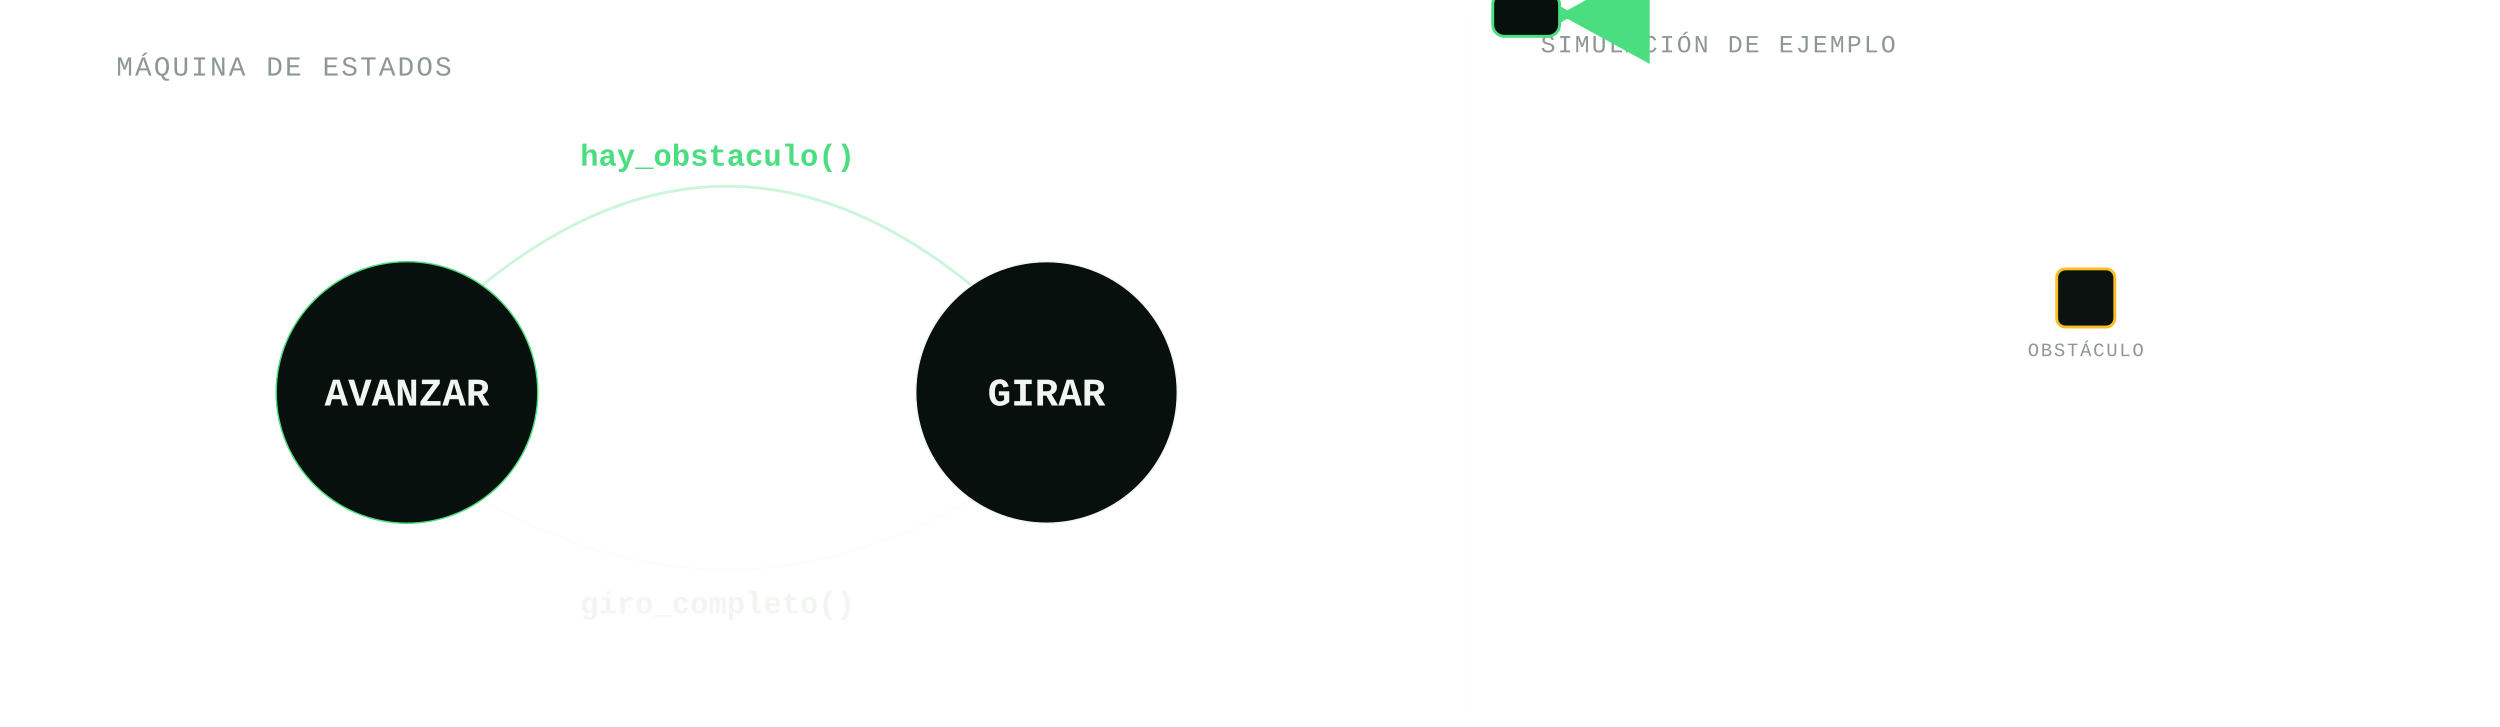
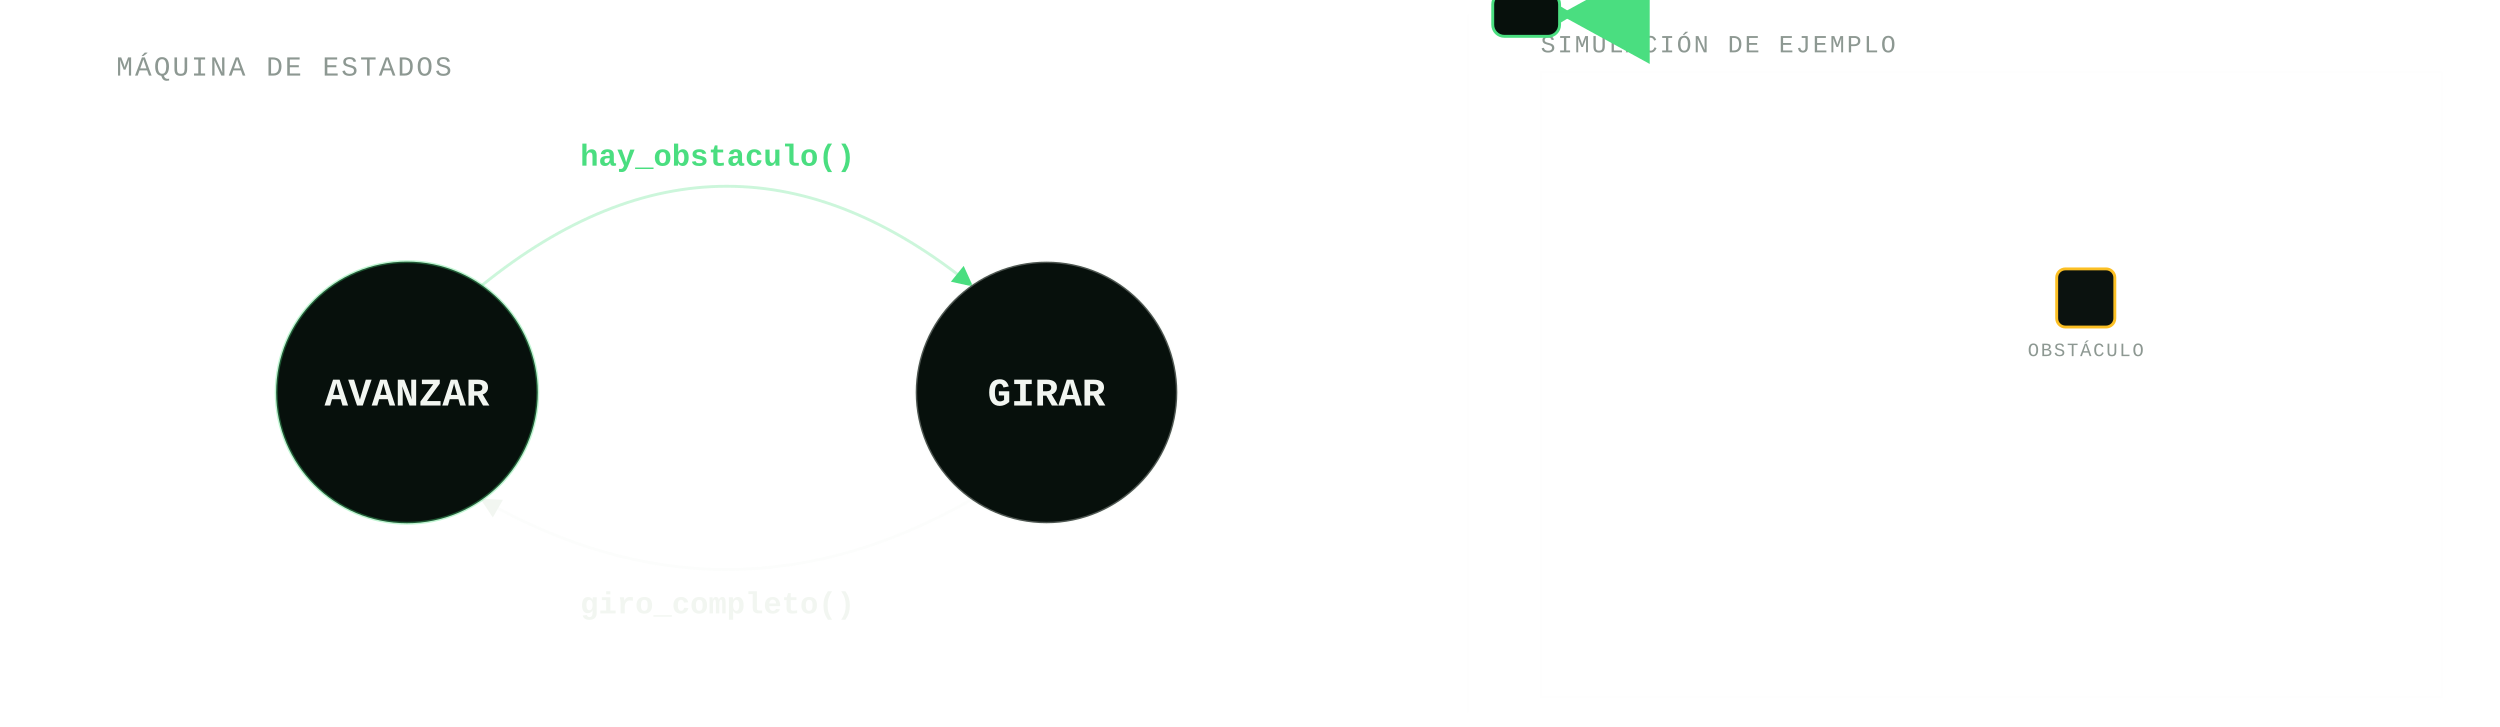
<svg xmlns="http://www.w3.org/2000/svg" viewBox="0 0 1720 500" role="img" aria-labelledby="title desc">
  <defs>
    <marker id="arrow-green" viewBox="0 0 10 10" refX="9" refY="5" markerWidth="7" markerHeight="7" orient="auto-start-reverse">
      <path d="M0 0 10 5 0 10Z" fill="#4ade80" />
    </marker>
    <marker id="arrow-white" viewBox="0 0 10 10" refX="9" refY="5" markerWidth="7" markerHeight="7" orient="auto-start-reverse">
      <path d="M0 0 10 5 0 10Z" fill="#f2f6f1" />
    </marker>
  </defs>
  <line x1="1010" y1="10" x2="1010" y2="490" stroke="#f2f6f1" stroke-opacity=".1" />
  <g transform="translate(20,20)">
    <text x="60" y="32" fill="#8d9892" font-family="'JetBrains Mono', 'Courier New', monospace" font-size="19" letter-spacing="1.5">MÁQUINA DE ESTADOS</text>
-     <path d="M311.6 176.3 Q480 40 648.4 176.3" fill="none" stroke="#4ade80" stroke-opacity=".28" stroke-width="2" />
-     <path d="M311.6 176.3 Q480 40 648.4 176.3" fill="none" stroke="#4ade80" stroke-width="3.5" stroke-dasharray="16 12" marker-end="url(#arrow-green)" opacity="0">
+     <path d="M311.6 176.3 Q480 40 648.4 176.3" fill="none" stroke="#4ade80" stroke-opacity=".28" stroke-width="2" marker-end="url(#arrow-green)" />
+     <g opacity="0">
      <animate attributeName="opacity" dur="9s" repeatCount="indefinite" keyTimes="0;0.222;0.256;0.289;0.322;0.356;0.522;0.556;0.589;0.622;0.656;0.878;1" values="0;1;1;1;1;1;0;0;0;0;0;0;0" />
-       <animate attributeName="stroke-dashoffset" dur="0.8s" repeatCount="indefinite" values="0;-28" />
-     </path>
-     <path d="M648.4 323.7 Q480 420 311.6 323.7" fill="none" stroke="#f2f6f1" stroke-opacity=".22" stroke-width="2" />
-     <path d="M648.4 323.7 Q480 420 311.6 323.7" fill="none" stroke="#f2f6f1" stroke-width="3.5" stroke-dasharray="16 12" marker-end="url(#arrow-white)" opacity="0">
+       <path d="M311.6 176.3 Q480 40 648.4 176.3" fill="none" stroke="#4ade80" stroke-width="3.5">
+         <animate attributeName="opacity" dur="0.6s" repeatCount="indefinite" values="0.45;1;0.45" />
+       </path>
+     </g>
+     <path d="M648.4 323.7 Q480 420 311.6 323.7" fill="none" stroke="#f2f6f1" stroke-opacity=".22" stroke-width="2" marker-end="url(#arrow-white)" />
+     <g opacity="0">
      <animate attributeName="opacity" dur="9s" repeatCount="indefinite" keyTimes="0;0.222;0.256;0.289;0.322;0.356;0.522;0.556;0.589;0.622;0.656;0.878;1" values="0;0;0;0;0;0;1;1;1;1;1;0;0" />
-       <animate attributeName="stroke-dashoffset" dur="0.8s" repeatCount="indefinite" values="0;-28" />
-     </path>
+       <path d="M648.4 323.7 Q480 420 311.6 323.7" fill="none" stroke="#f2f6f1" stroke-width="3.5">
+         <animate attributeName="opacity" dur="0.6s" repeatCount="indefinite" values="0.45;1;0.45" />
+       </path>
+     </g>
    <text x="480" y="94" fill="#4ade80" font-family="'JetBrains Mono', 'Courier New', monospace" font-size="21" font-weight="600" text-anchor="middle">
      hay_obstaculo()
      <animate attributeName="opacity" dur="9s" repeatCount="indefinite" keyTimes="0;0.222;0.256;0.289;0.322;0.356;0.522;0.556;0.589;0.622;0.656;0.878;1" values="0.35;0.35;1;0.35;1;0.35;0.35;0.35;0.35;0.35;0.35;0.35;0.35" />
    </text>
    <text x="480" y="402" fill="#f2f6f1" font-family="'JetBrains Mono', 'Courier New', monospace" font-size="21" font-weight="600" text-anchor="middle">
      giro_completo()
      <animate attributeName="opacity" dur="9s" repeatCount="indefinite" keyTimes="0;0.222;0.256;0.289;0.322;0.356;0.522;0.556;0.589;0.622;0.656;0.878;1" values="0.35;0.35;0.35;0.35;0.35;0.35;0.35;1;0.35;1;0.35;0.35;0.35" />
    </text>
-     <circle cx="260" cy="250" r="90" fill="#07100c" stroke="#4ade80">
-       <animate attributeName="stroke-opacity" dur="9s" repeatCount="indefinite" keyTimes="0;0.222;0.256;0.289;0.322;0.356;0.522;0.556;0.589;0.622;0.656;0.878;1" values="1;1;.4;.4;.4;.4;.4;.4;.4;.4;1;1;1" />
-       <animate attributeName="stroke-width" dur="9s" repeatCount="indefinite" keyTimes="0;0.222;0.256;0.289;0.322;0.356;0.522;0.556;0.589;0.622;0.656;0.878;1" values="3.2;3.2;2;2;2;2;2;2;2;2;3.2;3.2;3.2" />
-       <animate attributeName="stroke-dasharray" calcMode="discrete" dur="9s" repeatCount="indefinite" keyTimes="0;0.222;0.256;0.289;0.322;0.356;0.522;0.556;0.589;0.622;0.656;0.878;1" values="10 7;10 7;none;none;none;none;none;none;none;none;10 7;10 7;10 7" />
-     </circle>
-     <circle cx="700" cy="250" r="90" fill="#07100c" stroke="#f2f6f1">
-       <animate attributeName="stroke" dur="9s" repeatCount="indefinite" keyTimes="0;0.222;0.256;0.289;0.322;0.356;0.522;0.556;0.589;0.622;0.656;0.878;1" values="#f2f6f1;#f2f6f1;#4ade80;#4ade80;#4ade80;#4ade80;#4ade80;#4ade80;#4ade80;#4ade80;#f2f6f1;#f2f6f1;#f2f6f1" />
-       <animate attributeName="stroke-opacity" dur="9s" repeatCount="indefinite" keyTimes="0;0.222;0.256;0.289;0.322;0.356;0.522;0.556;0.589;0.622;0.656;0.878;1" values=".35;.35;1;1;1;1;1;1;1;1;.35;.35;.35" />
-       <animate attributeName="stroke-width" dur="9s" repeatCount="indefinite" keyTimes="0;0.222;0.256;0.289;0.322;0.356;0.522;0.556;0.589;0.622;0.656;0.878;1" values="2;2;3.2;3.2;3.2;3.2;3.2;3.2;3.2;3.2;2;2;2" />
-       <animate attributeName="stroke-dasharray" calcMode="discrete" dur="9s" repeatCount="indefinite" keyTimes="0;0.222;0.256;0.289;0.322;0.356;0.522;0.556;0.589;0.622;0.656;0.878;1" values="none;none;10 7;10 7;10 7;10 7;10 7;10 7;10 7;10 7;none;none;none" />
-     </circle>
+     <circle cx="260" cy="250" r="90" fill="#07100c" stroke="#4ade80" stroke-opacity=".35" stroke-width="2" />
+     <g opacity="0">
+       <animate attributeName="opacity" dur="9s" repeatCount="indefinite" keyTimes="0;0.222;0.256;0.289;0.322;0.356;0.522;0.556;0.589;0.622;0.656;0.878;1" values="1;1;0;0;0;0;0;0;0;0;1;1;1" />
+       <circle cx="260" cy="250" r="90" fill="none" stroke="#4ade80" stroke-width="3">
+         <animate attributeName="opacity" dur="1s" repeatCount="indefinite" values="0.5;1;0.5" />
+       </circle>
+     </g>
+     <circle cx="700" cy="250" r="90" fill="#07100c" stroke="#f2f6f1" stroke-opacity=".3" stroke-width="2" />
+     <g opacity="0">
+       <animate attributeName="opacity" dur="9s" repeatCount="indefinite" keyTimes="0;0.222;0.256;0.289;0.322;0.356;0.522;0.556;0.589;0.622;0.656;0.878;1" values="0;0;1;1;1;1;1;1;1;1;0;0;0" />
+       <circle cx="700" cy="250" r="90" fill="none" stroke="#f2f6f1" stroke-width="3">
+         <animate attributeName="opacity" dur="1s" repeatCount="indefinite" values="0.5;1;0.5" />
+       </circle>
+     </g>
    <text x="260" y="259" fill="#f2f6f1" font-family="'JetBrains Mono', 'Courier New', monospace" font-size="27" font-weight="600" text-anchor="middle">AVANZAR</text>
    <text x="700" y="259" fill="#f2f6f1" font-family="'JetBrains Mono', 'Courier New', monospace" font-size="27" font-weight="600" text-anchor="middle">GIRAR</text>
  </g>
  <g transform="translate(1050,10)">
    <text x="10" y="26" fill="#8d9892" font-family="'JetBrains Mono', 'Courier New', monospace" font-size="17" letter-spacing="1.5">SIMULACIÓN DE EJEMPLO</text>
    <rect x="10" y="40" width="620" height="430" fill="none" stroke="#f2f6f1" stroke-opacity=".12" />
    <rect x="365" y="175" width="40" height="40" rx="6" fill="#0b120f" stroke="#fbbf24" stroke-width="2" />
    <text x="385" y="235" fill="#8d9892" font-family="'JetBrains Mono', 'Courier New', monospace" font-size="13" letter-spacing="1.2" text-anchor="middle">OBSTÁCULO</text>
    <g>
      <animateTransform attributeName="transform" type="translate" dur="9s" repeatCount="indefinite" keyTimes="0;0.222;0.256;0.289;0.322;0.356;0.522;0.556;0.589;0.622;0.656;0.878;1" values="60,200;290,200;290,200;290,200;290,200;290,200;290,200;290,200;290,200;290,200;290,200;161.4,353.2;161.4,353.2" />
      <g opacity="1">
        <animate attributeName="opacity" dur="9s" repeatCount="indefinite" keyTimes="0;0.02;0.98;1" values="0;1;1;0" />
        <g>
          <animateTransform attributeName="transform" type="rotate" dur="9s" repeatCount="indefinite" keyTimes="0;0.222;0.256;0.289;0.322;0.356;0.522;0.556;0.589;0.622;0.656;0.878;1" values="0;0;0;0;0;0;130;130;130;130;130;130;130" />
          <path d="M23 0 85 -34 85 34 Z" fill="#4ade80">
            <animate attributeName="fill-opacity" dur="9s" repeatCount="indefinite" keyTimes="0;0.222;0.256;0.289;0.322;0.356;0.522;0.556;0.589;0.622;0.656;0.878;1" values="0.12;0.12;0.65;0.12;0.65;0.12;0.12;0.12;0.12;0.12;0.12;0.12;0.12" />
          </path>
          <rect x="-23" y="-15" width="46" height="30" rx="8" fill="#07100c" stroke="#4ade80" stroke-width="2" />
          <path d="M23 -6 23 6 33 0Z" fill="#4ade80" />
        </g>
      </g>
    </g>
  </g>
</svg>
